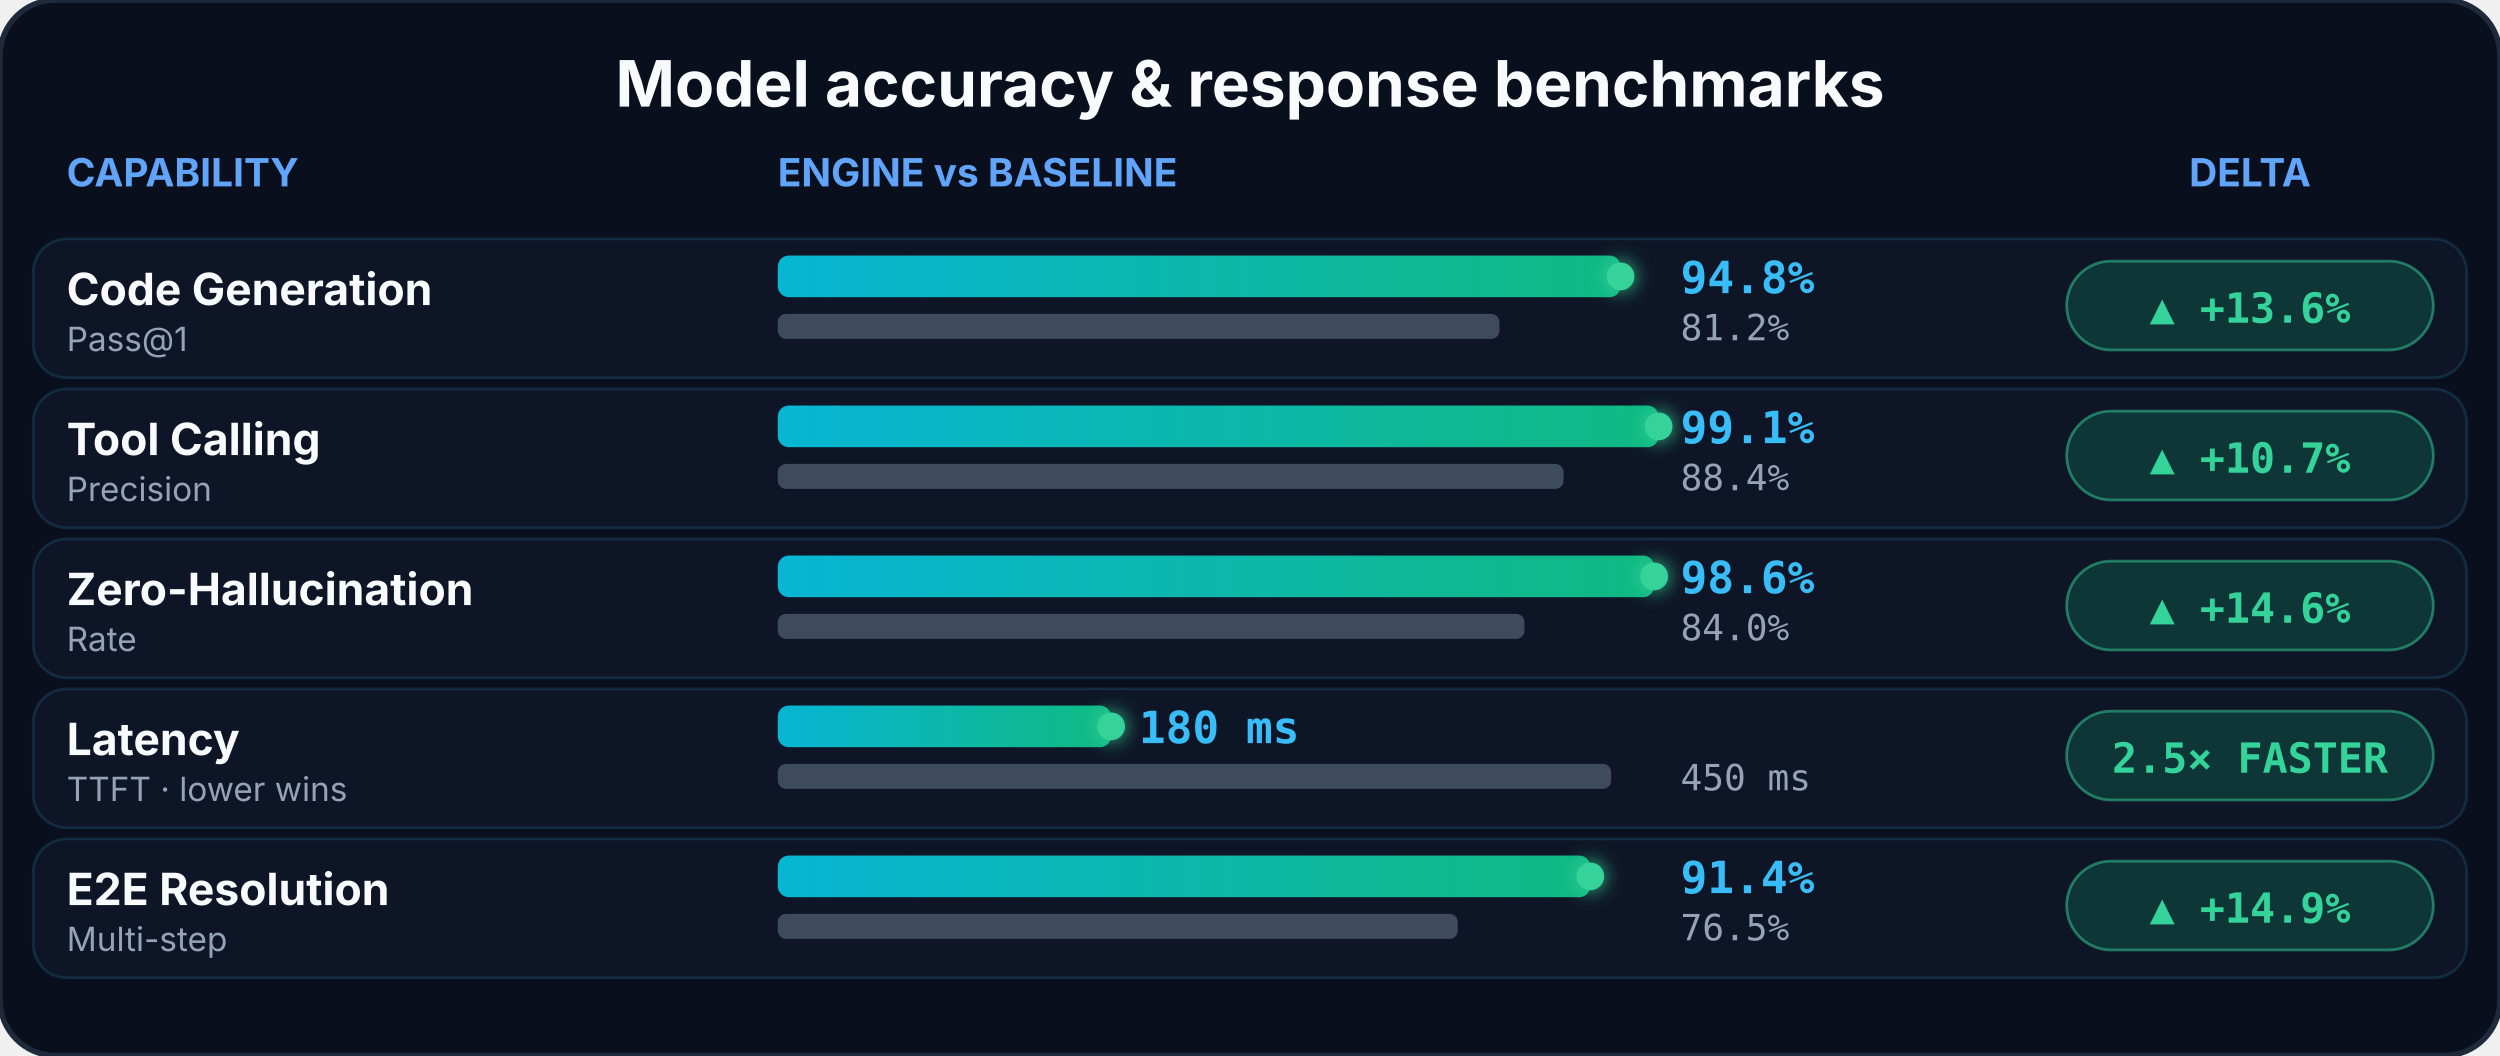
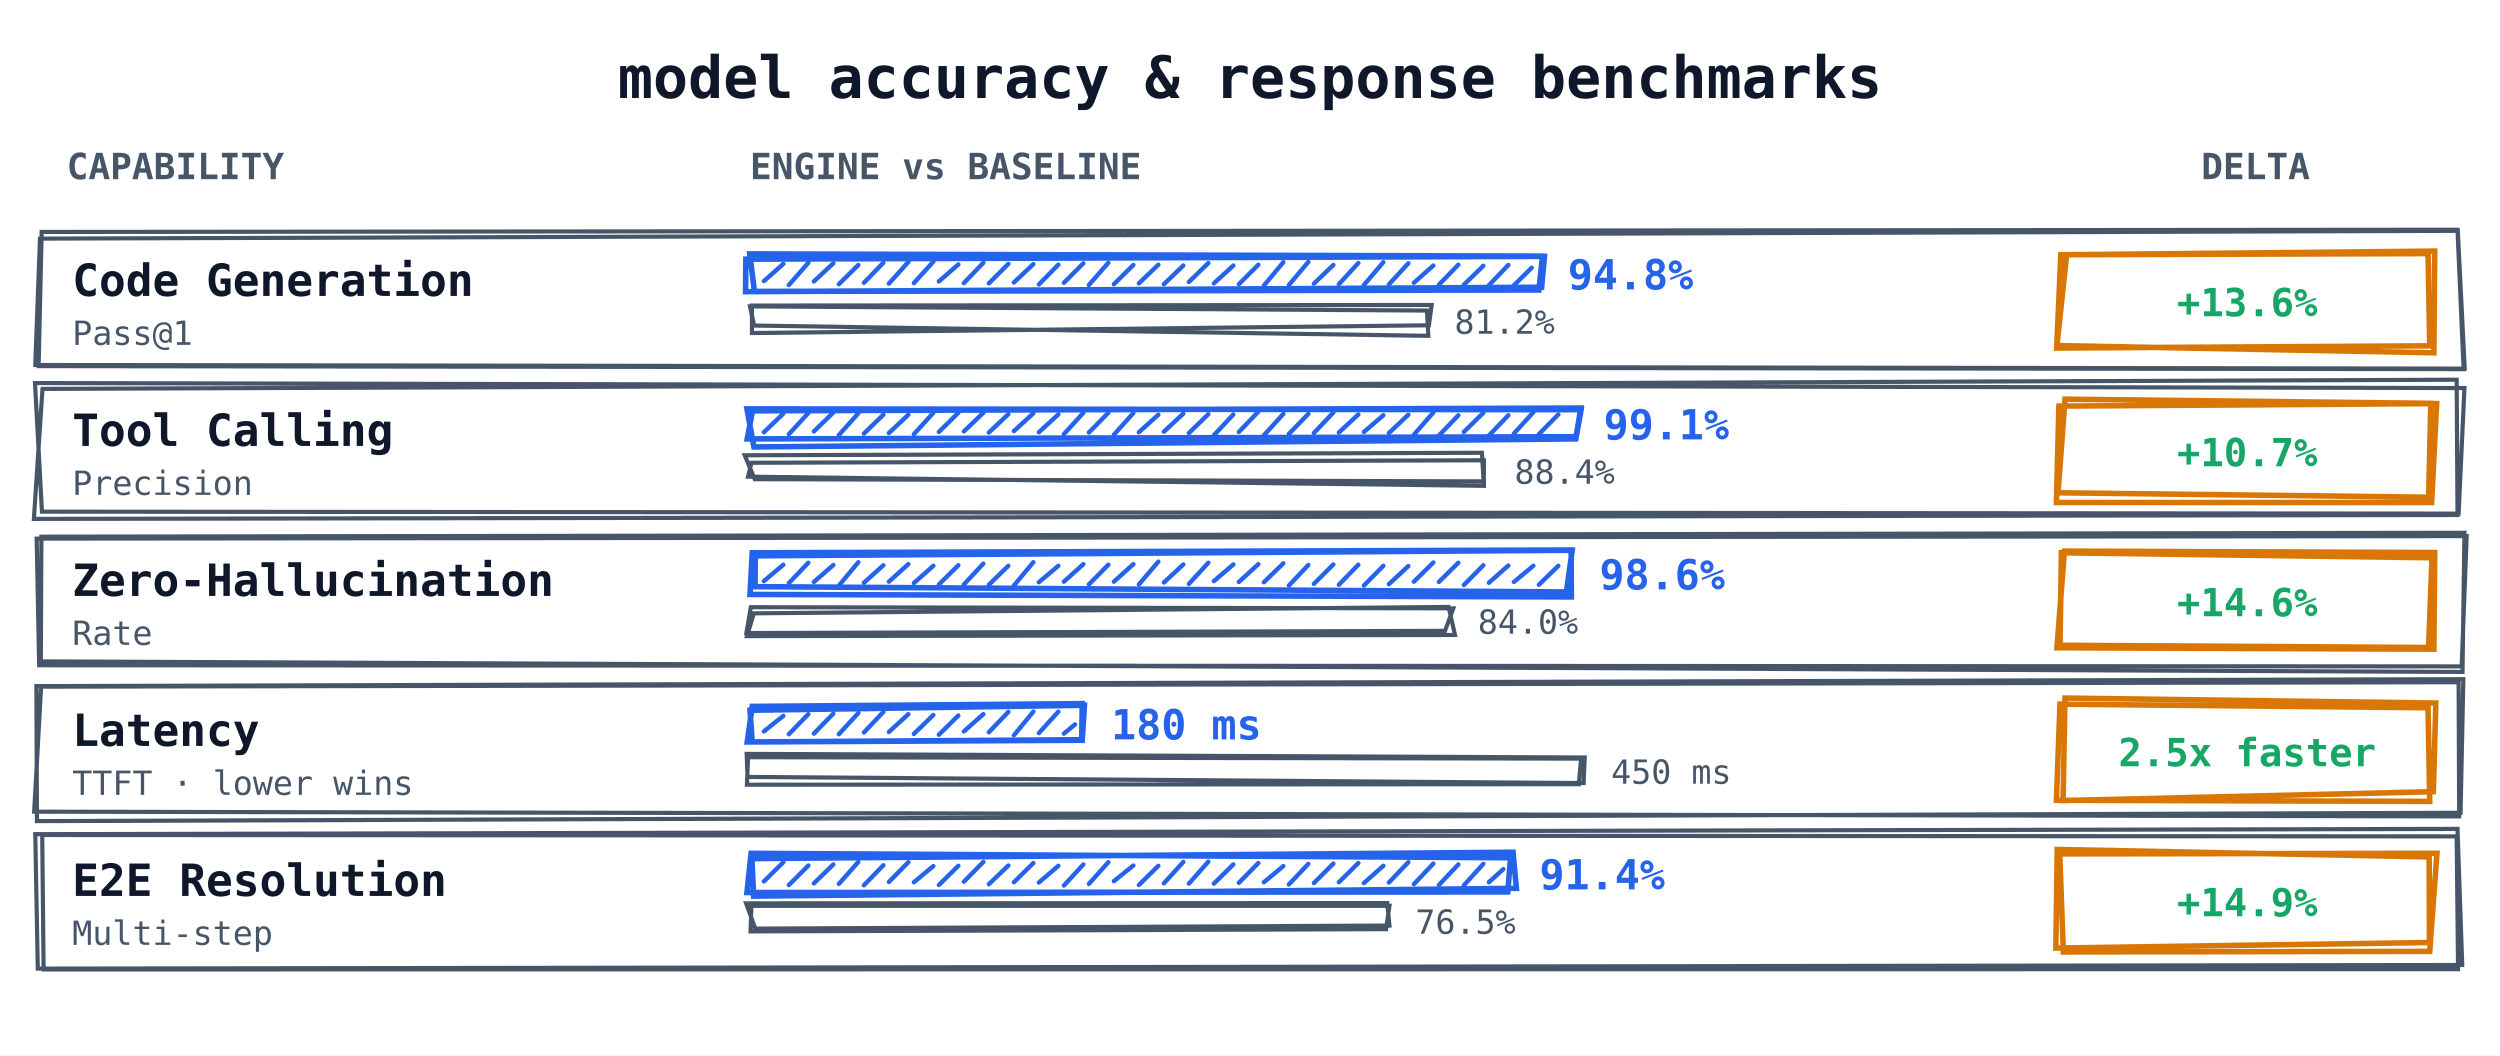
<svg xmlns="http://www.w3.org/2000/svg" viewBox="0 0 900 380">
-   <defs>
-     <linearGradient id="bmV" x1="0" y1="0" x2="1" y2="0">
-       <stop offset="0" stop-color="#06b6d4" />
-       <stop offset="1" stop-color="#10b981" />
-     </linearGradient>
-     <filter id="bm-glow" x="-60%" y="-60%" width="220%" height="220%">
-       <feGaussianBlur stdDeviation="3.5" result="b" />
-       <feMerge>
-         <feMergeNode in="b" />
-         <feMergeNode in="SourceGraphic" />
-       </feMerge>
-     </filter>
-   </defs>
-   <rect width="900" height="380" rx="20" fill="#0a0f1d" stroke="#1e293b" stroke-width="2" />
-   <text x="450" y="30" text-anchor="middle" dominant-baseline="central" font-family="system-ui, -apple-system, sans-serif" font-size="23" font-weight="700" fill="#f8fafc">Model accuracy &amp; response benchmarks</text>
-   <g font-family="system-ui, -apple-system, sans-serif" font-size="14" font-weight="700" fill="#60a5fa">
-     <text x="24" y="62" dominant-baseline="central">CAPABILITY</text>
-     <text x="280" y="62" dominant-baseline="central">ENGINE vs BASELINE</text>
-     <text x="810" y="62" text-anchor="middle" dominant-baseline="central">DELTA</text>
-   </g>
-   <g font-family="system-ui, -apple-system, sans-serif">
-     <rect x="12" y="86" width="876" height="50" rx="12" fill="rgba(15,23,42,0.75)" stroke="rgba(56,189,248,0.15)" stroke-width="1" />
-     <rect x="12" y="140" width="876" height="50" rx="12" fill="rgba(15,23,42,0.75)" stroke="rgba(56,189,248,0.15)" stroke-width="1" />
-     <rect x="12" y="194" width="876" height="50" rx="12" fill="rgba(15,23,42,0.75)" stroke="rgba(56,189,248,0.15)" stroke-width="1" />
-     <rect x="12" y="248" width="876" height="50" rx="12" fill="rgba(15,23,42,0.75)" stroke="rgba(56,189,248,0.15)" stroke-width="1" />
-     <rect x="12" y="302" width="876" height="50" rx="12" fill="rgba(15,23,42,0.75)" stroke="rgba(56,189,248,0.15)" stroke-width="1" />
-   </g>
-   <g font-family="system-ui, -apple-system, sans-serif" font-size="16" font-weight="700" fill="#f8fafc">
-     <text x="24" y="104" dominant-baseline="central">Code Generation</text>
-     <text x="24" y="158" dominant-baseline="central">Tool Calling</text>
-     <text x="24" y="212" dominant-baseline="central">Zero-Hallucination</text>
-     <text x="24" y="266" dominant-baseline="central">Latency</text>
-     <text x="24" y="320" dominant-baseline="central">E2E Resolution</text>
-   </g>
-   <g font-family="system-ui, -apple-system, sans-serif" font-size="12" fill="#94a3b8">
-     <text x="24" y="122" dominant-baseline="central">Pass@1</text>
-     <text x="24" y="176" dominant-baseline="central">Precision</text>
-     <text x="24" y="230" dominant-baseline="central">Rate</text>
-     <text x="24" y="284" dominant-baseline="central">TTFT · lower wins</text>
-     <text x="24" y="338" dominant-baseline="central">Multi-step</text>
-   </g>
-   <g>
-     <rect x="280" y="92" width="303.4" height="15" rx="4" fill="url(#bmV)" />
-     <rect x="280" y="113" width="259.8" height="9" rx="3" fill="#475569" opacity="0.85" />
-     <rect x="280" y="146" width="317.1" height="15" rx="4" fill="url(#bmV)" />
-     <rect x="280" y="167" width="282.9" height="9" rx="3" fill="#475569" opacity="0.85" />
-     <rect x="280" y="200" width="315.5" height="15" rx="4" fill="url(#bmV)" />
-     <rect x="280" y="221" width="268.8" height="9" rx="3" fill="#475569" opacity="0.85" />
-     <rect x="280" y="254" width="120" height="15" rx="4" fill="url(#bmV)" />
-     <rect x="280" y="275" width="300" height="9" rx="3" fill="#475569" opacity="0.85" />
-     <rect x="280" y="308" width="292.5" height="15" rx="4" fill="url(#bmV)" />
-     <rect x="280" y="329" width="244.8" height="9" rx="3" fill="#475569" opacity="0.85" />
-   </g>
-   <g fill="#34d399" filter="url(#bm-glow)">
-     <circle cx="583.4" cy="99.5" r="5">
-       <animate attributeName="opacity" dur="1.8s" repeatCount="indefinite" values="1;0.3;1" />
-     </circle>
-     <circle cx="597.1" cy="153.5" r="5">
-       <animate attributeName="opacity" dur="1.8s" begin="0.3s" repeatCount="indefinite" values="1;0.3;1" />
-     </circle>
-     <circle cx="595.5" cy="207.5" r="5">
-       <animate attributeName="opacity" dur="1.8s" begin="0.6s" repeatCount="indefinite" values="1;0.3;1" />
-     </circle>
-     <circle cx="400" cy="261.5" r="5">
-       <animate attributeName="opacity" dur="1.8s" begin="0.9s" repeatCount="indefinite" values="1;0.3;1" />
-     </circle>
-     <circle cx="572.5" cy="315.5" r="5">
-       <animate attributeName="opacity" dur="1.8s" begin="1.2s" repeatCount="indefinite" values="1;0.3;1" />
-     </circle>
-   </g>
-   <g font-family="ui-monospace, monospace" font-size="16" font-weight="700" fill="#38bdf8">
-     <text x="605" y="100" dominant-baseline="central">94.8%</text>
-     <text x="605" y="154" dominant-baseline="central">99.1%</text>
-     <text x="605" y="208" dominant-baseline="central">98.6%</text>
-     <text x="410" y="262" dominant-baseline="central">180 ms</text>
-     <text x="605" y="316" dominant-baseline="central">91.4%</text>
-   </g>
-   <g font-family="ui-monospace, monospace" font-size="13" fill="#94a3b8">
-     <text x="605" y="118" dominant-baseline="central">81.2%</text>
-     <text x="605" y="172" dominant-baseline="central">88.4%</text>
-     <text x="605" y="226" dominant-baseline="central">84.0%</text>
-     <text x="605" y="280" dominant-baseline="central">450 ms</text>
-     <text x="605" y="334" dominant-baseline="central">76.5%</text>
-   </g>
-   <g>
-     <rect x="744" y="94" width="132" height="32" rx="16" fill="rgba(16,185,129,0.2)" stroke="#34d399" stroke-width="1" stroke-opacity="0.5" />
-     <rect x="744" y="148" width="132" height="32" rx="16" fill="rgba(16,185,129,0.2)" stroke="#34d399" stroke-width="1" stroke-opacity="0.5" />
-     <rect x="744" y="202" width="132" height="32" rx="16" fill="rgba(16,185,129,0.2)" stroke="#34d399" stroke-width="1" stroke-opacity="0.5" />
-     <rect x="744" y="256" width="132" height="32" rx="16" fill="rgba(16,185,129,0.2)" stroke="#34d399" stroke-width="1" stroke-opacity="0.5" />
-     <rect x="744" y="310" width="132" height="32" rx="16" fill="rgba(16,185,129,0.2)" stroke="#34d399" stroke-width="1" stroke-opacity="0.5" />
-   </g>
-   <g font-family="ui-monospace, monospace" font-size="15" font-weight="700" fill="#34d399" text-anchor="middle">
-     <text x="810" y="111" dominant-baseline="central">▲ +13.6%</text>
-     <text x="810" y="165" dominant-baseline="central">▲ +10.7%</text>
-     <text x="810" y="219" dominant-baseline="central">▲ +14.6%</text>
-     <text x="810" y="273" dominant-baseline="central">2.5× FASTER</text>
-     <text x="810" y="327" dominant-baseline="central">▲ +14.9%</text>
-   </g>
+   <rect width="900" height="380" fill="#ffffff" />
+   <text x="450" y="28" text-anchor="middle" dominant-baseline="central" font-family="ui-monospace, SFMono-Regular, Menlo, monospace" font-size="21" font-weight="700" fill="#0f172a">model accuracy &amp; response benchmarks</text>
+   <text x="24" y="60" text-anchor="start" dominant-baseline="central" font-family="ui-monospace, SFMono-Regular, Menlo, monospace" font-size="13" font-weight="700" fill="#475569">CAPABILITY</text>
+   <text x="270" y="60" text-anchor="start" dominant-baseline="central" font-family="ui-monospace, SFMono-Regular, Menlo, monospace" font-size="13" font-weight="700" fill="#475569">ENGINE vs BASELINE</text>
+   <text x="812" y="60" text-anchor="middle" dominant-baseline="central" font-family="ui-monospace, SFMono-Regular, Menlo, monospace" font-size="13" font-weight="700" fill="#475569">DELTA</text>
+   <path d="M15,83.5L884.7,82.7L886.9,132.9L13.9,131.8ZM14.4,85.9L884.8,83.1L887.3,132.7L12.7,131.4Z" fill="none" stroke="#475569" stroke-width="1.5" stroke-linecap="round" />
+   <text x="26" y="101" text-anchor="start" dominant-baseline="central" font-family="ui-monospace, SFMono-Regular, Menlo, monospace" font-size="16" font-weight="700" fill="#0f172a">Code Generation</text>
+   <text x="26" y="120" text-anchor="start" dominant-baseline="central" font-family="ui-monospace, SFMono-Regular, Menlo, monospace" font-size="12" font-weight="400" fill="#475569">Pass@1</text>
+   <path d="M268.5,93.3L556,92.3L555,103.4L268.4,105ZM269.9,91.4L555.3,92.2L554,104.4L271.6,104.9Z" fill="none" stroke="#2563eb" stroke-width="2" stroke-linecap="round" />
+   <path d="M275,101.2L282,95M284,102.6L291,94.6M293,101.3L300,94.8M302,102.3L309,95.4M311,101.8L318,94.6M320,102.1L327,94.3M329,101.9L336,94.2M338,101.3L345,95.2M347,101.9L354,94.6M356,102L363,95M365,101.7L372,95.1M374,102.4L381,95.3M383,101.8L390,94.8M392,102.6L399,94.6M401,102.3L408,95.4M410,102L417,95.3M419,102.3L426,95.6M428,101.5L435,94.7M437,102L444,95.6M446,102.3L453,95.3M455,102.8L462,94.4M464,102.6L471,94.3M473,102.1L480,95.4M482,102.3L489,94.7M491,102.6L498,94.4M500,102.4L507,94.8M509,101.8L516,95.6M518,102.5L525,95.3M527,102.5L534,95.7M536,102.7L543,95.4M545,102.7L551.4,96.4" fill="none" stroke="#2563eb" stroke-width="1.6" stroke-linecap="round" />
+   <path d="M270.7,110L515.4,109.8L514.4,117.1L270.7,119.9ZM270,110.3L513.7,111.8L514.2,120.9L271.5,117.2Z" fill="none" stroke="#475569" stroke-width="1.5" stroke-linecap="round" />
+   <text x="564.4" y="99" text-anchor="start" dominant-baseline="central" font-family="ui-monospace, SFMono-Regular, Menlo, monospace" font-size="15" font-weight="700" fill="#2563eb">94.8%</text>
+   <text x="523.6" y="116" text-anchor="start" dominant-baseline="central" font-family="ui-monospace, SFMono-Regular, Menlo, monospace" font-size="12" font-weight="400" fill="#475569">81.2%</text>
+   <path d="M744,91.7L876.5,90.4L876.2,127L740.5,124.4ZM741.9,91.7L874.1,91.3L874.7,124.5L740.4,125.3Z" fill="none" stroke="#d97706" stroke-width="2" stroke-linecap="round" />
+   <text x="809" y="109" text-anchor="middle" dominant-baseline="central" font-family="ui-monospace, SFMono-Regular, Menlo, monospace" font-size="14" font-weight="700" fill="#16a766">+13.6%</text>
+   <path d="M12.6,137.9L887.2,139.7L885.1,184.9L15.1,184.2ZM15.3,140L884.4,136.7L884.7,185.4L12.2,186.8Z" fill="none" stroke="#475569" stroke-width="1.5" stroke-linecap="round" />
+   <text x="26" y="155" text-anchor="start" dominant-baseline="central" font-family="ui-monospace, SFMono-Regular, Menlo, monospace" font-size="16" font-weight="700" fill="#0f172a">Tool Calling</text>
+   <text x="26" y="174" text-anchor="start" dominant-baseline="central" font-family="ui-monospace, SFMono-Regular, Menlo, monospace" font-size="12" font-weight="400" fill="#475569">Precision</text>
+   <path d="M270.9,147.9L569.1,146.9L567.4,157.2L269,158ZM268.9,147.2L569.2,147.5L567.3,158L271.4,160.9Z" fill="none" stroke="#2563eb" stroke-width="2" stroke-linecap="round" />
+   <path d="M275,155.6L282,148.9M284,156.3L291,148.7M293,155.3L300,148.5M302,156.6L309,148.8M311,156.1L318,149.3M320,155.9L327,149.3M329,156.3L336,148.6M338,155.5L345,148.6M347,155.3L354,148.6M356,155.7L363,149.1M365,155.2L372,148.8M374,155.6L381,149.2M383,156.3L390,148.6M392,155.7L399,148.6M401,156.5L408,148.7M410,155.6L417,149.3M419,155.4L426,148.9M428,155.9L435,149.1M437,156.7L444,149.2M446,155.5L453,148.2M455,156.7L462,149M464,156.2L471,149M473,155.9L480,148.5M482,155.7L489,149.2M491,155.5L498,149.5M500,155.9L507,149.3M509,156.5L516,148.5M518,156.8L525,149.5M527,155.5L534,148.6M536,156.8L543,149.5M545,156.1L552,148.4M554,156.3L561,149.2" fill="none" stroke="#2563eb" stroke-width="1.6" stroke-linecap="round" />
+   <path d="M270.5,166.6L534.2,165.7L534.2,174.9L269.3,171.6ZM268.1,163.9L533.5,163L534.1,173.3L271.7,172.5Z" fill="none" stroke="#475569" stroke-width="1.5" stroke-linecap="round" />
+   <text x="577.3" y="153" text-anchor="start" dominant-baseline="central" font-family="ui-monospace, SFMono-Regular, Menlo, monospace" font-size="15" font-weight="700" fill="#2563eb">99.1%</text>
+   <text x="545.2" y="170" text-anchor="start" dominant-baseline="central" font-family="ui-monospace, SFMono-Regular, Menlo, monospace" font-size="12" font-weight="400" fill="#475569">88.4%</text>
+   <path d="M741.2,146.2L877.2,145.3L875.4,180.9L740.3,180.9ZM743.4,143.7L875.1,145.2L874.3,179L740.9,177.4Z" fill="none" stroke="#d97706" stroke-width="2" stroke-linecap="round" />
+   <text x="809" y="163" text-anchor="middle" dominant-baseline="central" font-family="ui-monospace, SFMono-Regular, Menlo, monospace" font-size="14" font-weight="700" fill="#16a766">+10.7%</text>
+   <path d="M14.9,193.2L887.2,191.8L886.5,241.9L14.7,238.1ZM13.2,193.9L888,193L886.2,239.9L14.1,239.5Z" fill="none" stroke="#475569" stroke-width="1.5" stroke-linecap="round" />
+   <text x="26" y="209" text-anchor="start" dominant-baseline="central" font-family="ui-monospace, SFMono-Regular, Menlo, monospace" font-size="16" font-weight="700" fill="#0f172a">Zero-Hallucination</text>
+   <text x="26" y="228" text-anchor="start" dominant-baseline="central" font-family="ui-monospace, SFMono-Regular, Menlo, monospace" font-size="12" font-weight="400" fill="#475569">Rate</text>
+   <path d="M270.8,199L565.6,198L565.7,214.9L270,214ZM271.9,200.1L566,198.1L563.9,213.1L271.8,211.2Z" fill="none" stroke="#2563eb" stroke-width="2" stroke-linecap="round" />
+   <path d="M275,209.2L282,203.3M284,209.9L291,202.6M293,209.5L300,203.4M302,210.8L309,202.4M311,209.8L318,203.5M320,209.4L327,203.1M329,209.9L336,203.7M338,210.4L345,203.5M347,210.4L354,202.9M356,210.5L363,203.7M365,210.8L372,202.4M374,209.6L381,203.7M383,209.4L390,203.1M392,210.4L399,203.3M401,209.4L408,203.1M410,210.4L417,202.2M419,209.7L426,203.2M428,210.2L435,202.6M437,209.2L444,203.2M446,209.5L453,203.1M455,209.6L462,202.8M464,210.8L471,203.4M473,210.2L480,203.2M482,210.5L489,203.3M491,210.8L498,203.7M500,210.3L507,203.8M509,209.4L516,202.5M518,209.5L525,202.6M527,210.6L534,203.5M536,209.8L543,203.6M545,209.5L552,203.7M554,210.5L561,203.7" fill="none" stroke="#2563eb" stroke-width="1.6" stroke-linecap="round" />
+   <path d="M270.3,218.6L523.2,219L520.2,227.1L268.7,227.9ZM271.4,220.8L521.5,218.5L523.8,228.6L268.9,229Z" fill="none" stroke="#475569" stroke-width="1.5" stroke-linecap="round" />
+   <text x="575.8" y="207" text-anchor="start" dominant-baseline="central" font-family="ui-monospace, SFMono-Regular, Menlo, monospace" font-size="15" font-weight="700" fill="#2563eb">98.6%</text>
+   <text x="532" y="224" text-anchor="start" dominant-baseline="central" font-family="ui-monospace, SFMono-Regular, Menlo, monospace" font-size="12" font-weight="400" fill="#475569">84.0%</text>
+   <path d="M743.2,198.4L876.5,198.9L876.2,233.7L740.5,233.2ZM742.1,199L875.5,200.8L874.3,233.1L741.6,232.3Z" fill="none" stroke="#d97706" stroke-width="2" stroke-linecap="round" />
+   <text x="809" y="217" text-anchor="middle" dominant-baseline="central" font-family="ui-monospace, SFMono-Regular, Menlo, monospace" font-size="14" font-weight="700" fill="#16a766">+14.6%</text>
+   <path d="M13.1,247L886.8,244.5L885.8,292.6L13.3,295.6ZM14.8,247.2L885.1,245.6L885.3,293.9L12.3,292.2Z" fill="none" stroke="#475569" stroke-width="1.5" stroke-linecap="round" />
+   <text x="26" y="263" text-anchor="start" dominant-baseline="central" font-family="ui-monospace, SFMono-Regular, Menlo, monospace" font-size="16" font-weight="700" fill="#0f172a">Latency</text>
+   <text x="26" y="282" text-anchor="start" dominant-baseline="central" font-family="ui-monospace, SFMono-Regular, Menlo, monospace" font-size="12" font-weight="400" fill="#475569">TTFT · lower wins</text>
+   <path d="M270,255.7L390.4,253.9L389.6,266.5L270.8,267.1ZM270.8,254.3L389.6,253.3L389.4,266.3L269,267.1Z" fill="none" stroke="#2563eb" stroke-width="2" stroke-linecap="round" />
+   <path d="M275,263.3L282,257.7M284,264.3L291,257.1M293,264.1L300,256.9M302,264.3L309,256.7M311,263.7L318,256.3M320,263.5L327,257.1M329,264.2L336,257.4M338,264.5L345,257.6M347,263.3L354,257.1M356,263.6L363,256.3M365,264.7L372,256.2M374,263.9L381,256.2M383,264.1L387,260.8" fill="none" stroke="#2563eb" stroke-width="1.6" stroke-linecap="round" />
+   <path d="M268.8,271.4L570.5,272.7L570.1,281.9L269.1,279.7ZM269.3,272.6L569.2,273.1L568.4,282.3L268.9,282.5Z" fill="none" stroke="#475569" stroke-width="1.5" stroke-linecap="round" />
+   <text x="400" y="261" text-anchor="start" dominant-baseline="central" font-family="ui-monospace, SFMono-Regular, Menlo, monospace" font-size="15" font-weight="700" fill="#2563eb">180 ms</text>
+   <text x="580" y="278" text-anchor="start" dominant-baseline="central" font-family="ui-monospace, SFMono-Regular, Menlo, monospace" font-size="12" font-weight="400" fill="#475569">450 ms</text>
+   <path d="M743.4,251.3L876.9,253.1L876,285L742.7,288.2ZM741.6,253.5L874.1,254.8L874.7,288.5L740.3,288.1Z" fill="none" stroke="#d97706" stroke-width="2" stroke-linecap="round" />
+   <text x="809" y="271" text-anchor="middle" dominant-baseline="central" font-family="ui-monospace, SFMono-Regular, Menlo, monospace" font-size="14" font-weight="700" fill="#16a766">2.5x faster</text>
+   <path d="M15.2,300.6L884.4,301.1L884.9,348.9L15.7,349ZM12.7,300.3L884.7,298.4L886.4,347.4L13.6,348.7Z" fill="none" stroke="#475569" stroke-width="1.5" stroke-linecap="round" />
+   <text x="26" y="317" text-anchor="start" dominant-baseline="central" font-family="ui-monospace, SFMono-Regular, Menlo, monospace" font-size="16" font-weight="700" fill="#0f172a">E2E Resolution</text>
+   <text x="26" y="336" text-anchor="start" dominant-baseline="central" font-family="ui-monospace, SFMono-Regular, Menlo, monospace" font-size="12" font-weight="400" fill="#475569">Multi-step</text>
+   <path d="M270.4,307.2L543.8,308.8L542.8,321.1L268.9,321.3ZM270.7,309.1L544.7,306.8L545.9,319.8L271.3,322.6Z" fill="none" stroke="#2563eb" stroke-width="2" stroke-linecap="round" />
+   <path d="M275,317.3L282,310.4M284,318.6L291,311.6M293,318L300,311.2M302,318.2L309,310.3M311,318.7L318,311.5M320,317.5L327,310.4M329,317.6L336,311.8M338,318.6L345,311.7M347,317.4L354,310.3M356,318.3L363,311.6M365,317.6L372,310.7M374,317.7L381,311.7M383,318.8L390,311.2M392,318.2L399,310.4M401,317.2L408,311.6M410,318.6L417,311.7M419,318L426,310.3M428,318.1L435,310.2M437,318.1L444,311.2M446,317.8L453,310.7M455,317.6L462,311.8M464,318.4L471,311M473,317.9L480,310.9M482,317.6L489,310.7M491,317.9L498,311.7M500,317.7L507,310.4M509,318.3L516,310.9M518,318.6L525,311.2M527,318.7L534,311M536,317.6L541.2,312.9" fill="none" stroke="#2563eb" stroke-width="1.6" stroke-linecap="round" />
+   <path d="M270.5,326.1L500.2,326.1L499,334.5L270.2,335.3ZM268.6,325.2L499.4,325.1L500.2,333.2L271.9,334.3Z" fill="none" stroke="#475569" stroke-width="1.5" stroke-linecap="round" />
+   <text x="554.2" y="315" text-anchor="start" dominant-baseline="central" font-family="ui-monospace, SFMono-Regular, Menlo, monospace" font-size="15" font-weight="700" fill="#2563eb">91.4%</text>
+   <text x="509.5" y="332" text-anchor="start" dominant-baseline="central" font-family="ui-monospace, SFMono-Regular, Menlo, monospace" font-size="12" font-weight="400" fill="#475569">76.5%</text>
+   <path d="M741.5,307.4L877.3,307.2L874.7,342.5L742.8,342.7ZM740.6,305.8L874.5,308.5L874.6,339.3L740.1,341.3Z" fill="none" stroke="#d97706" stroke-width="2" stroke-linecap="round" />
+   <text x="809" y="325" text-anchor="middle" dominant-baseline="central" font-family="ui-monospace, SFMono-Regular, Menlo, monospace" font-size="14" font-weight="700" fill="#16a766">+14.9%</text>
</svg>
